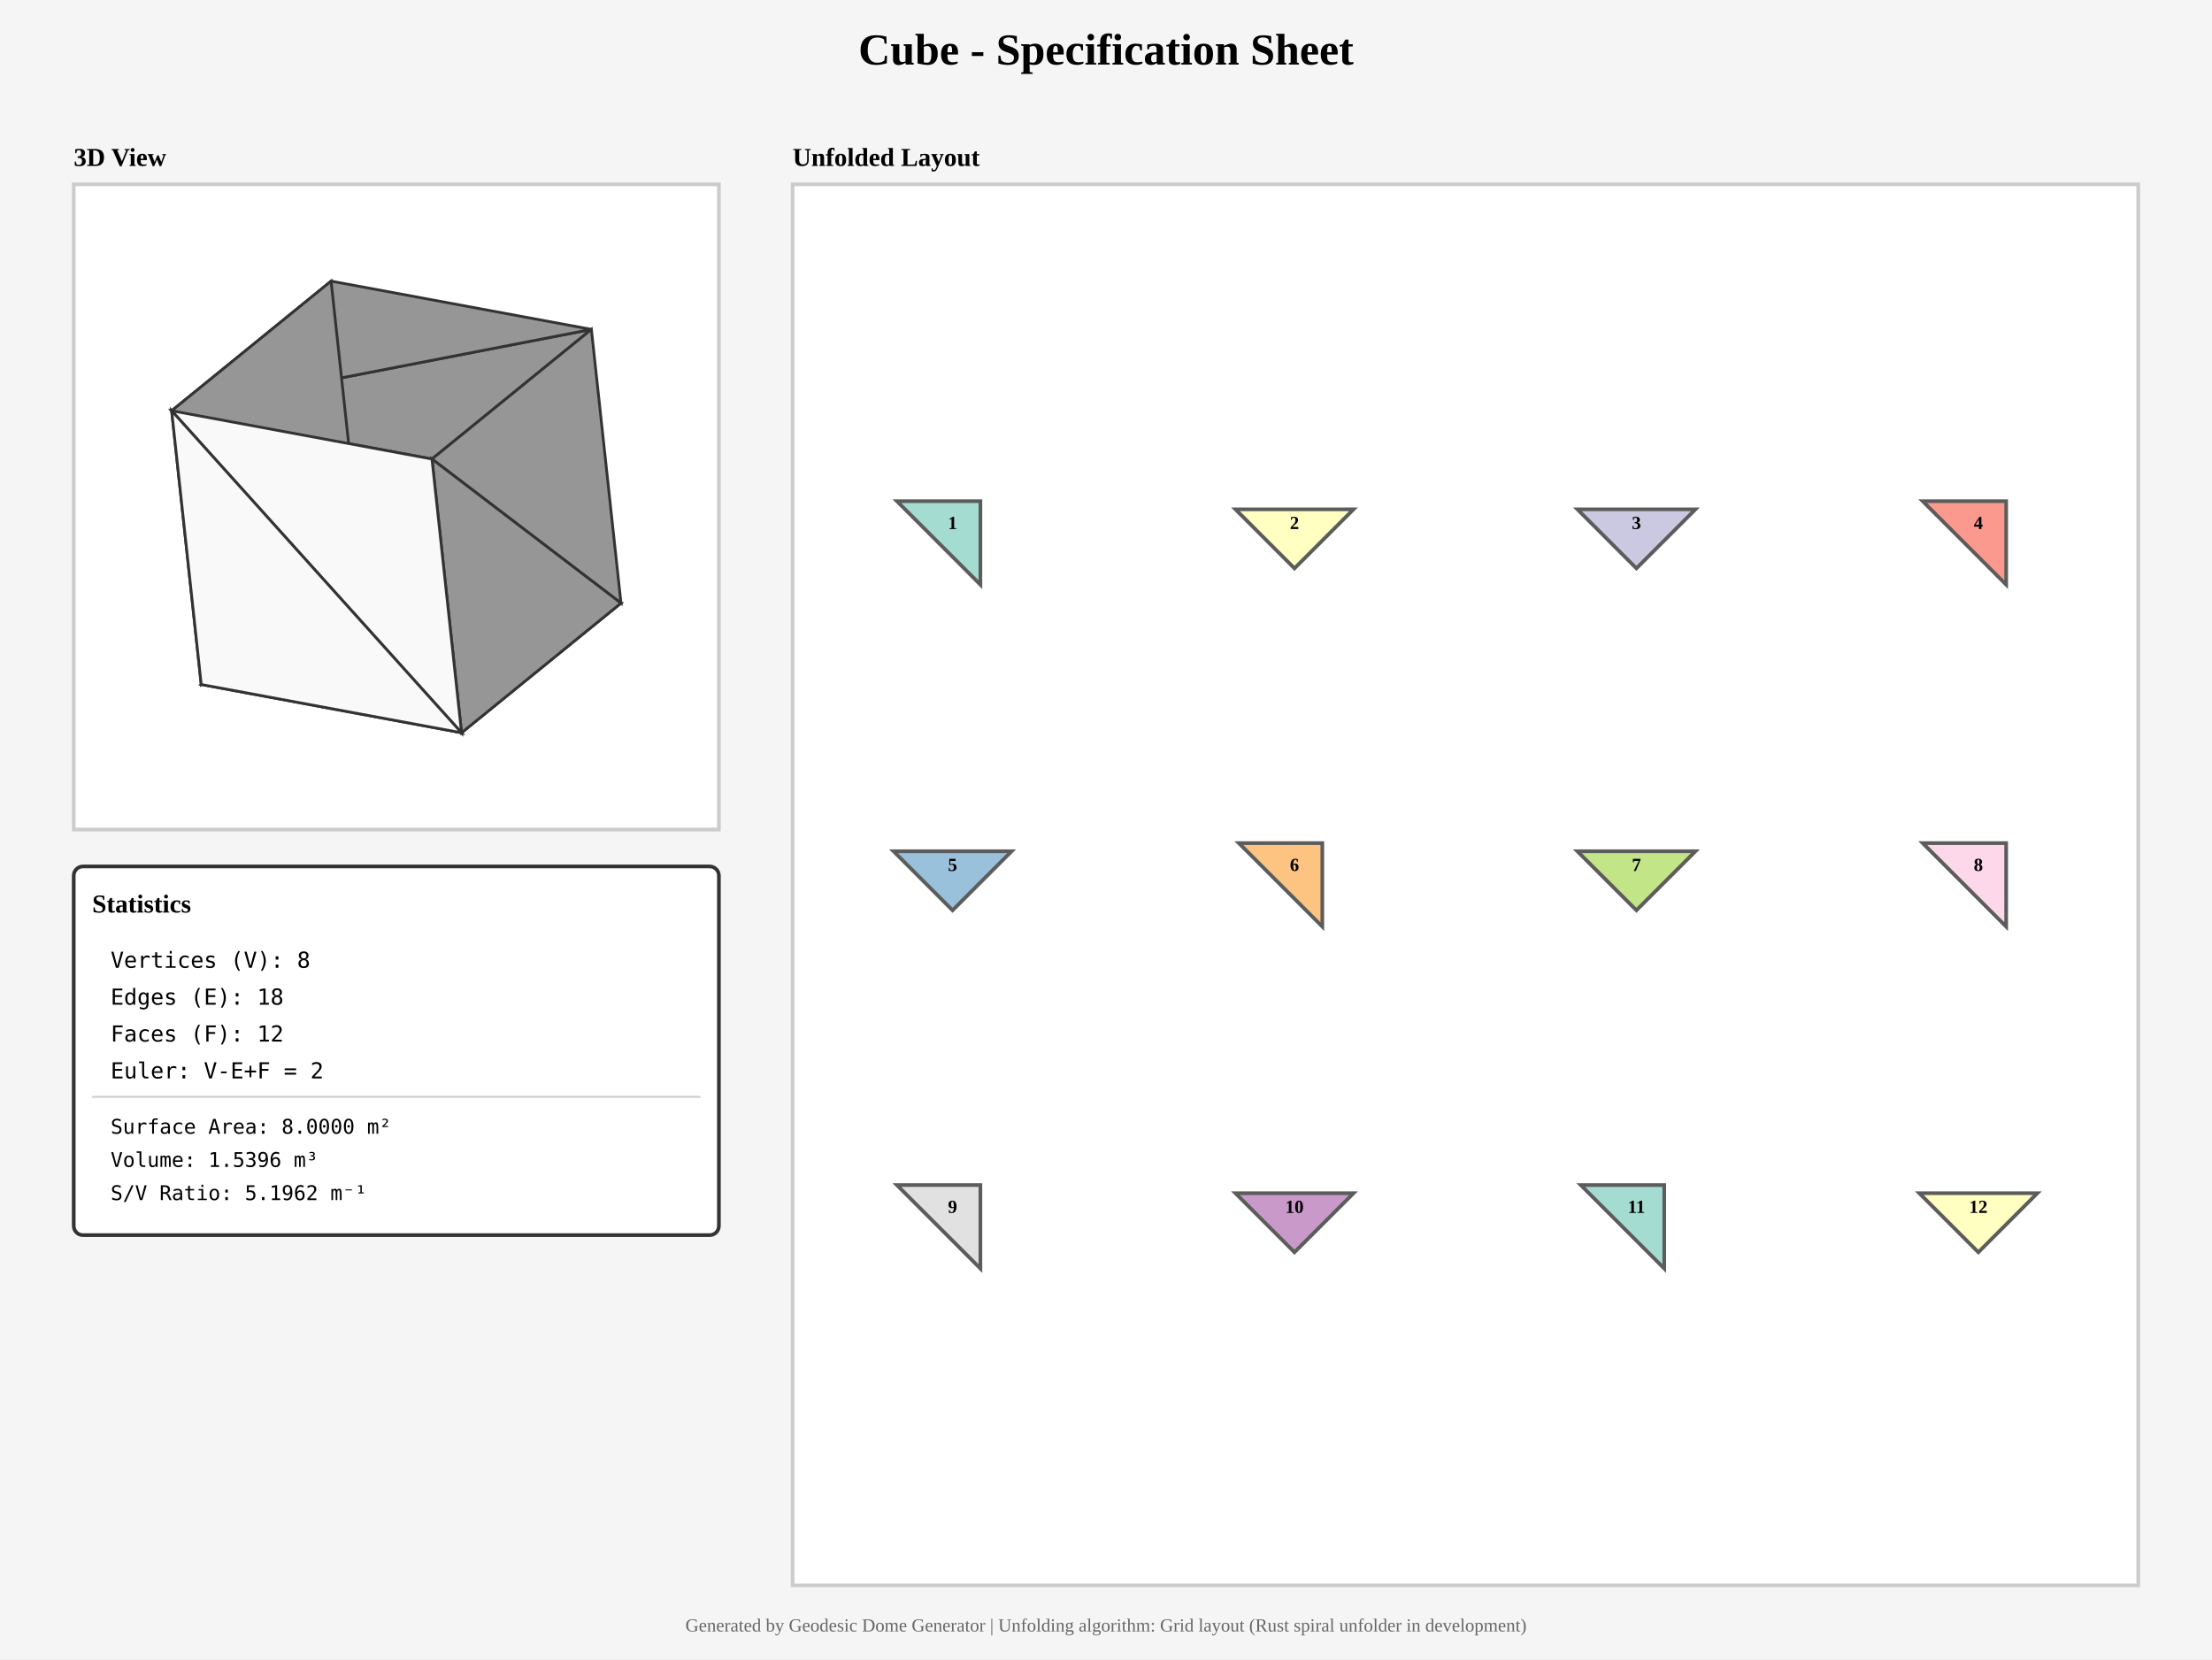
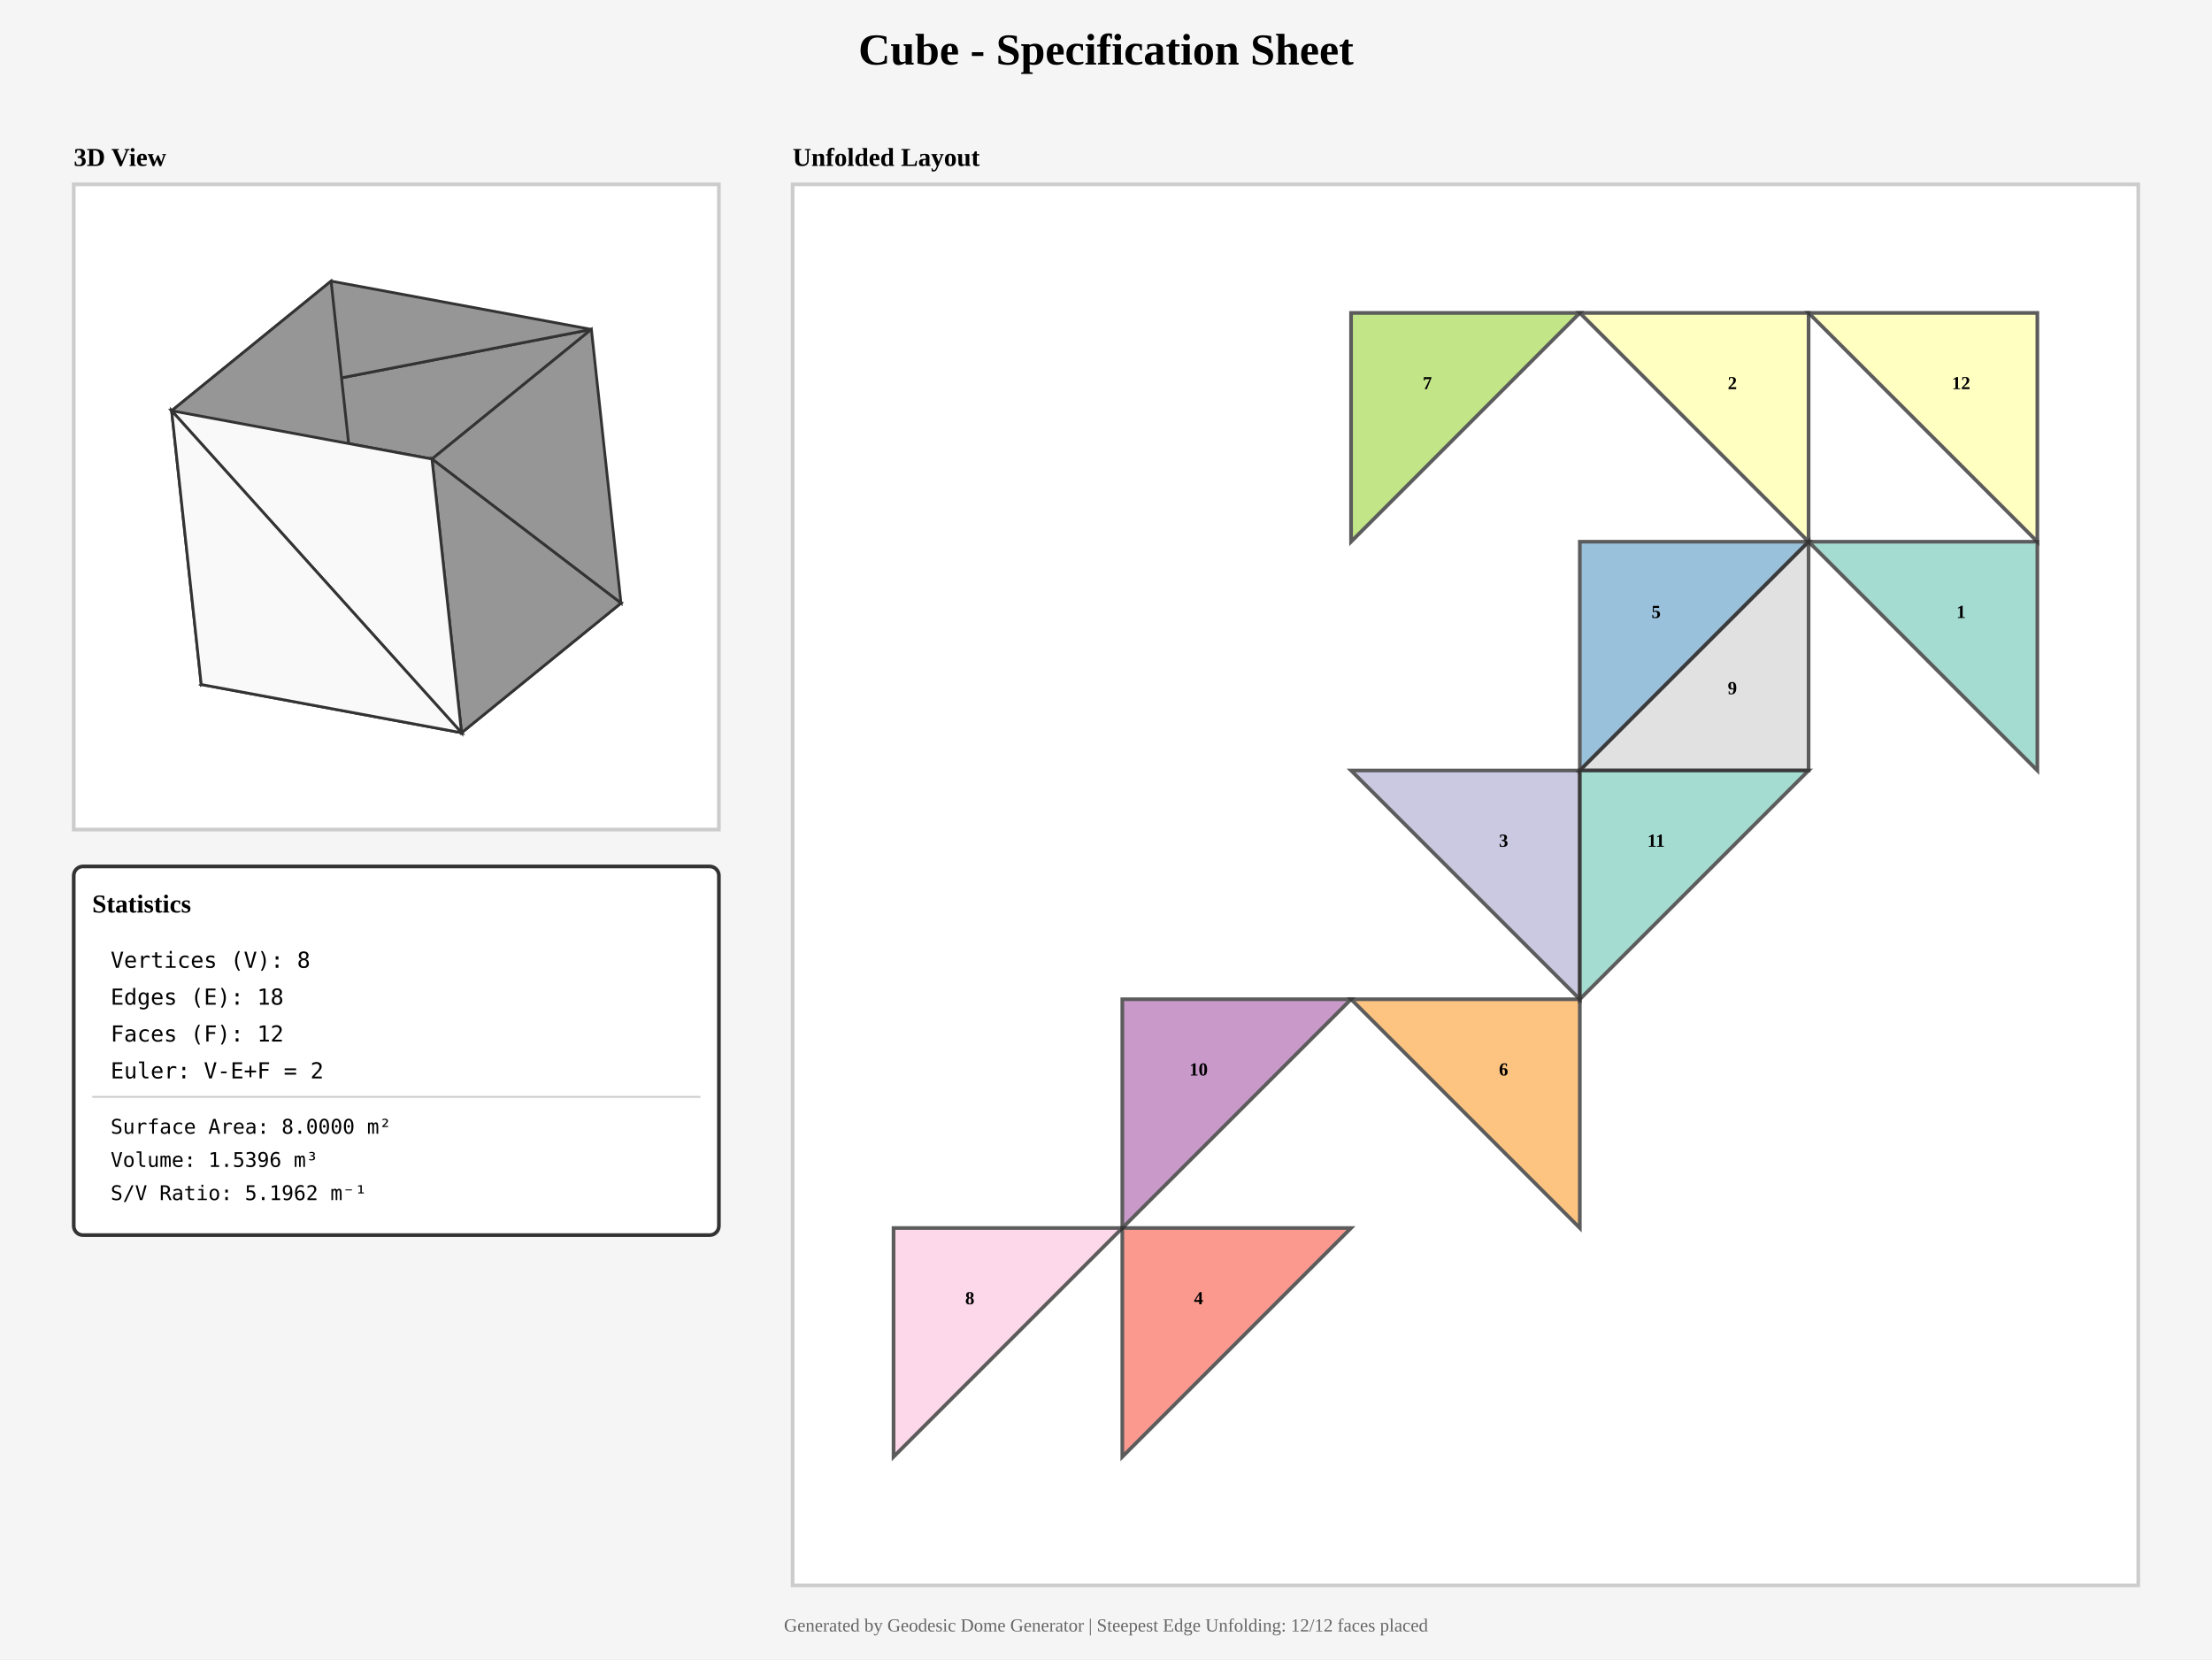
<svg xmlns="http://www.w3.org/2000/svg" width="1200" height="900">
  <rect width="1200" height="900" fill="#f5f5f5" />
  <text x="600.0" y="35" text-anchor="middle" font-size="24" font-weight="bold">Cube - Specification Sheet</text>
  <text x="40" y="90" font-size="14" font-weight="bold">3D View</text>
  <text x="430" y="90" font-size="14" font-weight="bold">Unfolded Layout</text>
  <rect x="40" y="100" width="350" height="350" fill="white" stroke="#ccc" stroke-width="2" />
  <polygon points="93.12,222.82 320.83,178.68 234.34,249.00" fill="rgb(150,150,150)" stroke="#333" stroke-width="1.5" />
  <polygon points="93.12,222.82 179.61,152.50 320.83,178.68" fill="rgb(150,150,150)" stroke="#333" stroke-width="1.5" />
  <polygon points="250.39,397.50 195.66,301.00 109.17,371.32" fill="rgb(150,150,150)" stroke="#333" stroke-width="1.5" />
  <polygon points="250.39,397.50 336.88,327.18 195.66,301.00" fill="rgb(150,150,150)" stroke="#333" stroke-width="1.5" />
  <polygon points="93.12,222.82 109.17,371.32 195.66,301.00" fill="rgb(150,150,150)" stroke="#333" stroke-width="1.5" />
  <polygon points="93.12,222.82 195.66,301.00 179.61,152.50" fill="rgb(150,150,150)" stroke="#333" stroke-width="1.5" />
  <polygon points="234.34,249.00 320.83,178.68 336.88,327.18" fill="rgb(150,150,150)" stroke="#333" stroke-width="1.5" />
  <polygon points="234.34,249.00 336.88,327.18 250.39,397.50" fill="rgb(150,150,150)" stroke="#333" stroke-width="1.5" />
  <polygon points="93.12,222.82 234.34,249.00 250.39,397.50" fill="rgb(249,249,249)" stroke="#333" stroke-width="1.5" />
  <polygon points="93.12,222.82 250.39,397.50 109.17,371.32" fill="rgb(249,249,249)" stroke="#333" stroke-width="1.5" />
  <rect x="40" y="470" width="350" height="200" fill="white" stroke="#333" stroke-width="2" rx="5" />
  <text x="50" y="495" font-size="14" font-weight="bold">Statistics</text>
  <text x="60" y="525" font-size="12" font-family="monospace">
    <tspan x="60" dy="0">Vertices (V): 8</tspan>
    <tspan x="60" dy="20">Edges (E): 18</tspan>
    <tspan x="60" dy="20">Faces (F): 12</tspan>
    <tspan x="60" dy="20">Euler: V-E+F = 2</tspan>
  </text>
  <line x1="50" y1="595" x2="380" y2="595" stroke="#ccc" stroke-width="1" />
  <text x="60" y="615" font-size="11" font-family="monospace">
    <tspan x="60" dy="0">Surface Area: 8.0000 m²</tspan>
    <tspan x="60" dy="18">Volume: 1.5396 m³</tspan>
    <tspan x="60" dy="18">S/V Ratio: 5.1962 m⁻¹</tspan>
  </text>
  <rect x="430" y="100" width="730" height="760" fill="white" stroke="#ccc" stroke-width="2" />
-   <polygon points="486.58,271.87 531.86,271.87 531.86,317.15" fill="#8dd3c7" stroke="#333" stroke-width="2" opacity="0.8" />
-   <text x="516.76" y="286.96" text-anchor="middle" font-size="10" font-weight="bold">1</text>
-   <polygon points="670.24,276.29 734.27,276.29 702.25,308.31" fill="#ffffb3" stroke="#333" stroke-width="2" opacity="0.8" />
-   <text x="702.25" y="286.96" text-anchor="middle" font-size="10" font-weight="bold">2</text>
-   <polygon points="855.73,276.29 919.76,276.29 887.75,308.31" fill="#bebada" stroke="#333" stroke-width="2" opacity="0.8" />
-   <text x="887.75" y="286.96" text-anchor="middle" font-size="10" font-weight="bold">3</text>
-   <polygon points="1043.05,271.87 1088.33,271.87 1088.33,317.15" fill="#fb8072" stroke="#333" stroke-width="2" opacity="0.8" />
-   <text x="1073.24" y="286.96" text-anchor="middle" font-size="10" font-weight="bold">4</text>
-   <polygon points="484.75,461.78 548.78,461.78 516.76,493.80" fill="#80b1d3" stroke="#333" stroke-width="2" opacity="0.8" />
-   <text x="516.76" y="472.45" text-anchor="middle" font-size="10" font-weight="bold">5</text>
-   <polygon points="672.07,457.36 717.35,457.36 717.35,502.64" fill="#fdb462" stroke="#333" stroke-width="2" opacity="0.8" />
-   <text x="702.25" y="472.45" text-anchor="middle" font-size="10" font-weight="bold">6</text>
-   <polygon points="855.73,461.78 919.76,461.78 887.75,493.80" fill="#b3de69" stroke="#333" stroke-width="2" opacity="0.8" />
-   <text x="887.75" y="472.45" text-anchor="middle" font-size="10" font-weight="bold">7</text>
-   <polygon points="1043.05,457.36 1088.33,457.36 1088.33,502.64" fill="#fccde5" stroke="#333" stroke-width="2" opacity="0.8" />
-   <text x="1073.24" y="472.45" text-anchor="middle" font-size="10" font-weight="bold">8</text>
-   <polygon points="486.58,642.85 531.86,642.85 531.86,688.13" fill="#d9d9d9" stroke="#333" stroke-width="2" opacity="0.8" />
-   <text x="516.76" y="657.95" text-anchor="middle" font-size="10" font-weight="bold">9</text>
-   <polygon points="670.24,647.27 734.27,647.27 702.25,679.29" fill="#bc80bd" stroke="#333" stroke-width="2" opacity="0.8" />
-   <text x="702.25" y="657.95" text-anchor="middle" font-size="10" font-weight="bold">10</text>
-   <polygon points="857.56,642.85 902.84,642.85 902.84,688.13" fill="#8dd3c7" stroke="#333" stroke-width="2" opacity="0.8" />
-   <text x="887.75" y="657.95" text-anchor="middle" font-size="10" font-weight="bold">11</text>
-   <polygon points="1041.22,647.27 1105.25,647.27 1073.24,679.29" fill="#ffffb3" stroke="#333" stroke-width="2" opacity="0.8" />
-   <text x="1073.24" y="657.95" text-anchor="middle" font-size="10" font-weight="bold">12</text>
+   <polygon points="981.15,293.85 1105.25,293.85 1105.25,417.95" fill="#8dd3c7" stroke="#333" stroke-width="2" opacity="0.8" />
+   <text x="1063.88" y="335.22" text-anchor="middle" font-size="10" font-weight="bold">1</text>
+   <polygon points="981.15,293.85 857.05,169.75 981.15,169.75" fill="#ffffb3" stroke="#333" stroke-width="2" opacity="0.8" />
+   <text x="939.78" y="211.12" text-anchor="middle" font-size="10" font-weight="bold">2</text>
+   <polygon points="857.05,542.05 732.95,417.95 857.05,417.95" fill="#bebada" stroke="#333" stroke-width="2" opacity="0.8" />
+   <text x="815.68" y="459.32" text-anchor="middle" font-size="10" font-weight="bold">3</text>
+   <polygon points="608.85,790.25 608.85,666.15 732.95,666.15" fill="#fb8072" stroke="#333" stroke-width="2" opacity="0.8" />
+   <text x="650.22" y="707.52" text-anchor="middle" font-size="10" font-weight="bold">4</text>
+   <polygon points="981.15,293.85 857.05,417.95 857.05,293.85" fill="#80b1d3" stroke="#333" stroke-width="2" opacity="0.8" />
+   <text x="898.42" y="335.22" text-anchor="middle" font-size="10" font-weight="bold">5</text>
+   <polygon points="732.95,542.05 857.05,542.05 857.05,666.15" fill="#fdb462" stroke="#333" stroke-width="2" opacity="0.8" />
+   <text x="815.68" y="583.42" text-anchor="middle" font-size="10" font-weight="bold">6</text>
+   <polygon points="857.05,169.75 732.95,293.85 732.95,169.75" fill="#b3de69" stroke="#333" stroke-width="2" opacity="0.8" />
+   <text x="774.32" y="211.12" text-anchor="middle" font-size="10" font-weight="bold">7</text>
+   <polygon points="484.75,790.25 484.75,666.15 608.85,666.15" fill="#fccde5" stroke="#333" stroke-width="2" opacity="0.8" />
+   <text x="526.12" y="707.52" text-anchor="middle" font-size="10" font-weight="bold">8</text>
+   <polygon points="981.15,293.85 981.15,417.95 857.05,417.95" fill="#d9d9d9" stroke="#333" stroke-width="2" opacity="0.8" />
+   <text x="939.78" y="376.58" text-anchor="middle" font-size="10" font-weight="bold">9</text>
+   <polygon points="732.95,542.05 608.85,666.15 608.85,542.05" fill="#bc80bd" stroke="#333" stroke-width="2" opacity="0.8" />
+   <text x="650.22" y="583.42" text-anchor="middle" font-size="10" font-weight="bold">10</text>
+   <polygon points="857.05,542.05 857.05,417.95 981.15,417.95" fill="#8dd3c7" stroke="#333" stroke-width="2" opacity="0.8" />
+   <text x="898.42" y="459.32" text-anchor="middle" font-size="10" font-weight="bold">11</text>
+   <polygon points="1105.25,293.85 981.15,169.75 1105.25,169.75" fill="#ffffb3" stroke="#333" stroke-width="2" opacity="0.8" />
+   <text x="1063.88" y="211.12" text-anchor="middle" font-size="10" font-weight="bold">12</text>
  <text x="600.0" y="885" text-anchor="middle" font-size="10" fill="#666">
- Generated by Geodesic Dome Generator | Unfolding algorithm: Grid layout (Rust spiral unfolder in development)
+ Generated by Geodesic Dome Generator | Steepest Edge Unfolding: 12/12 faces placed
</text>
</svg>
